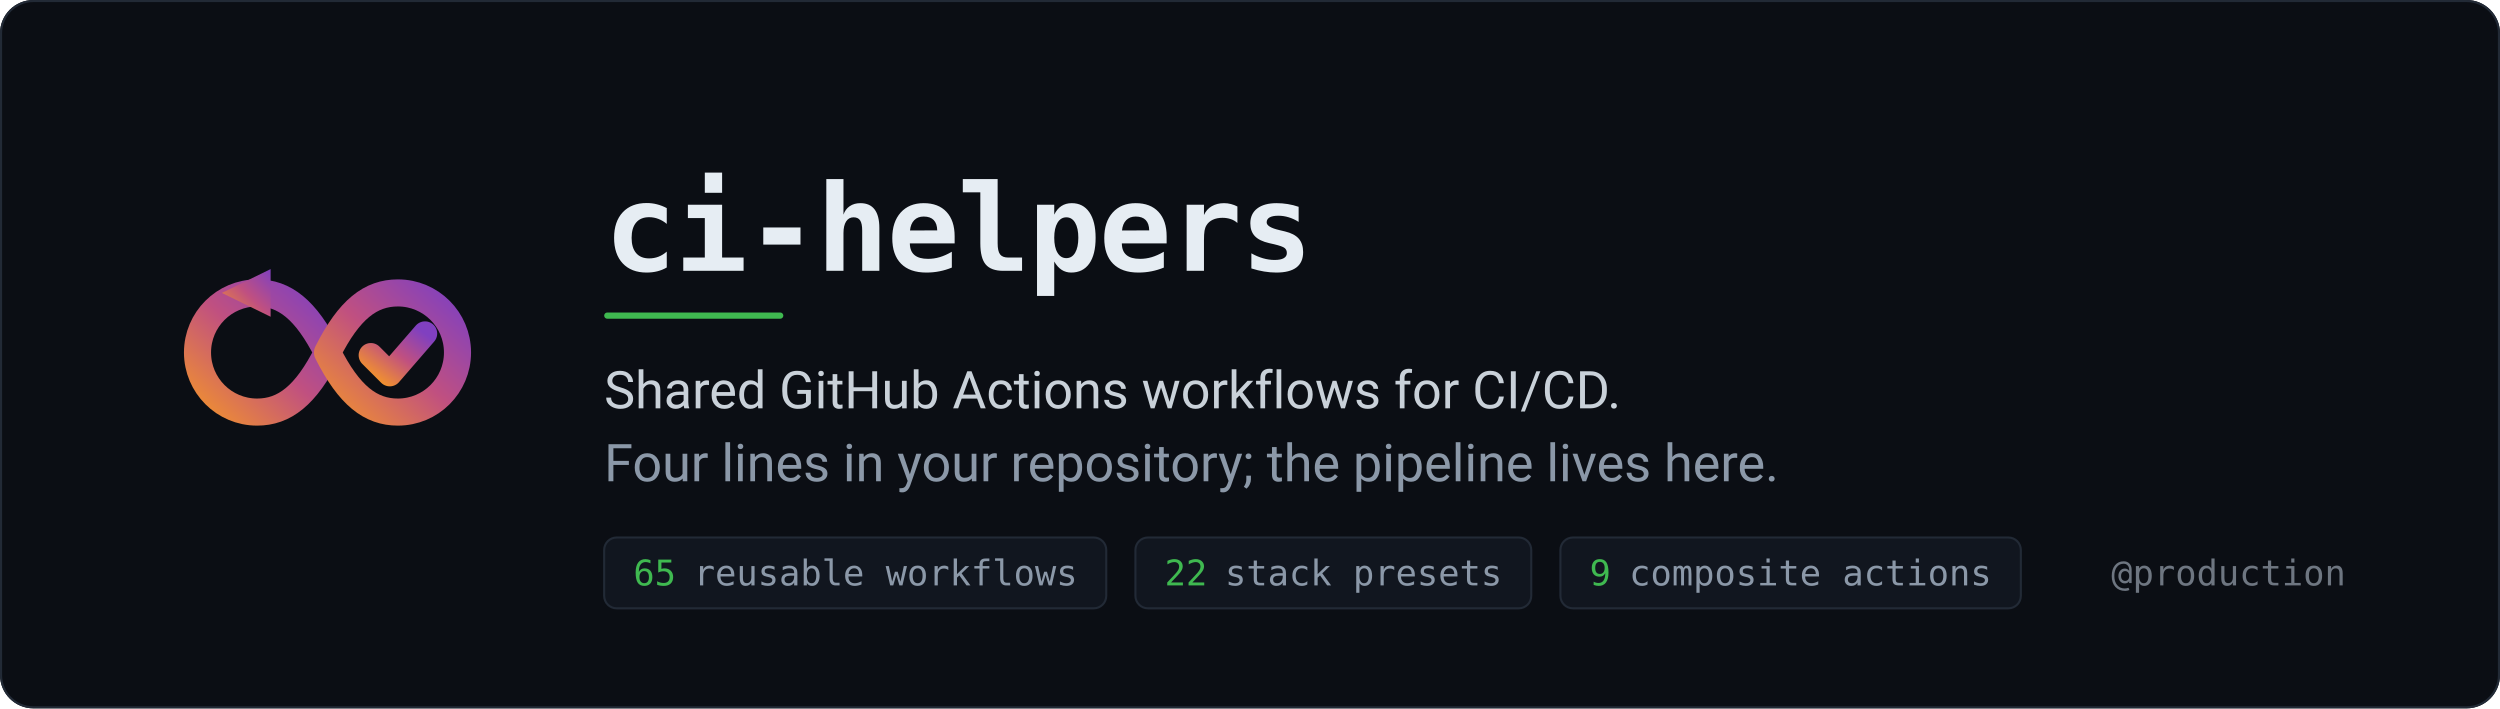
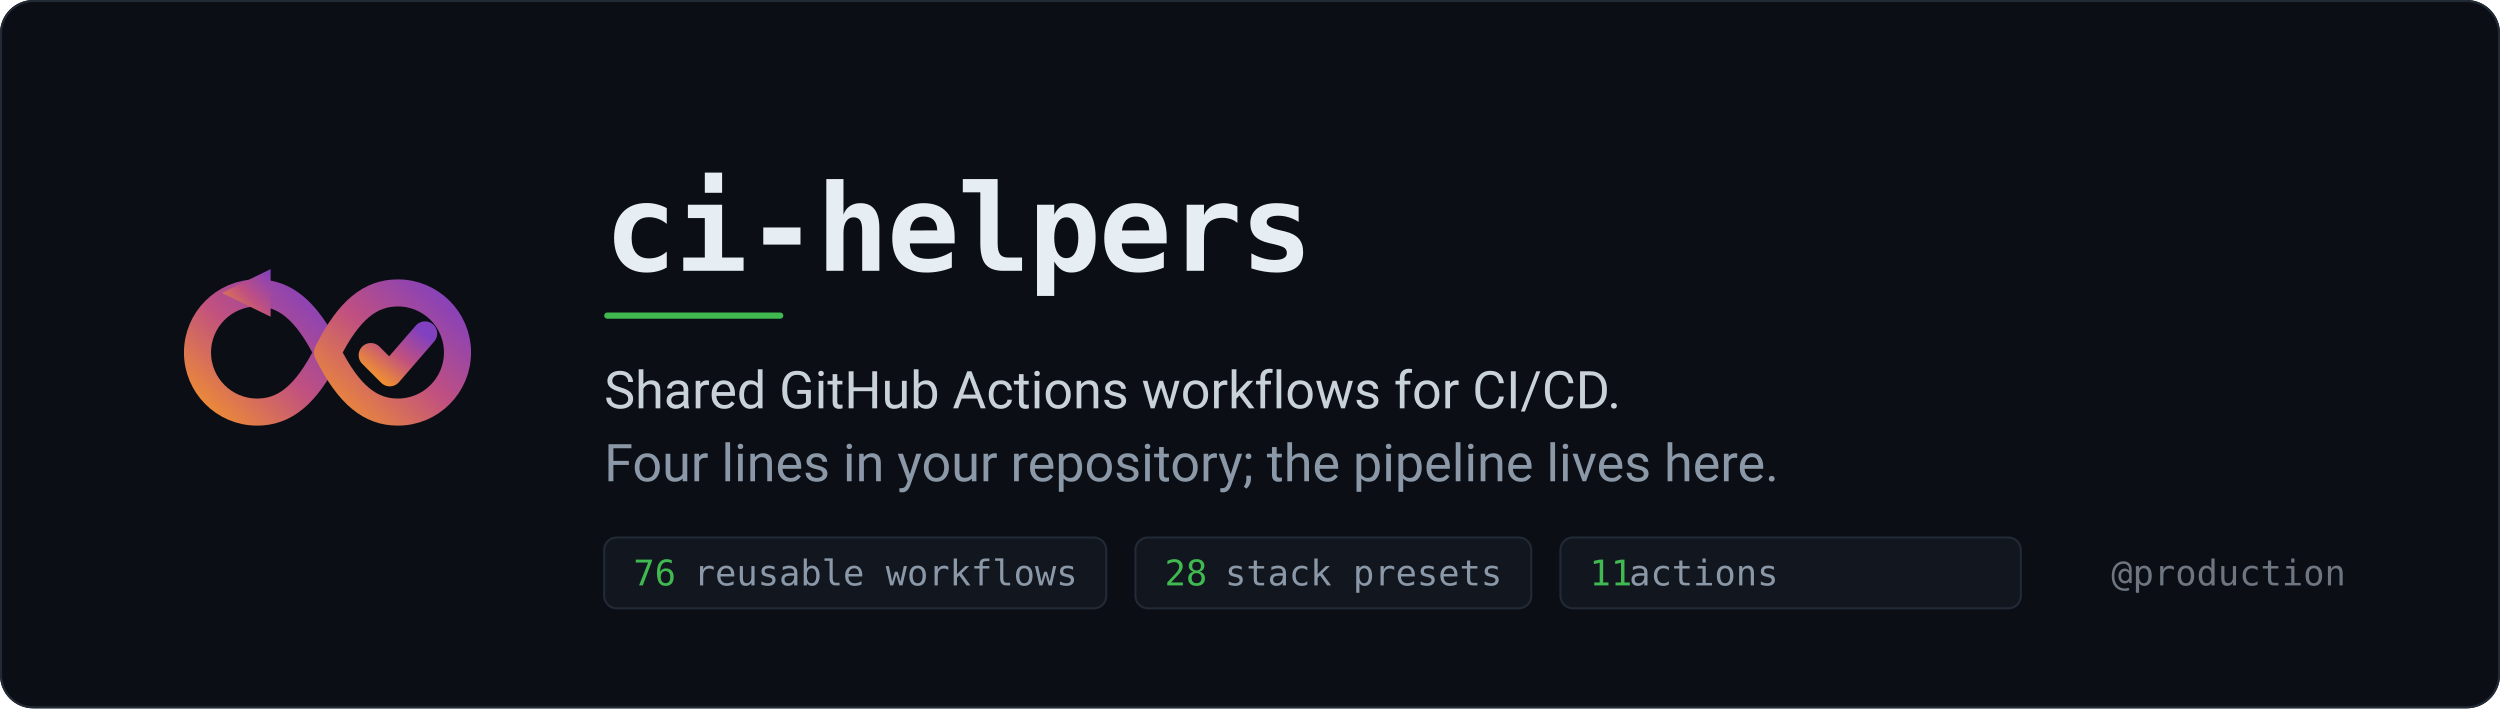
<svg xmlns="http://www.w3.org/2000/svg" viewBox="0 0 1200 340" width="1200" height="340" role="img" aria-labelledby="t d">
  <defs>
    <linearGradient id="ch-hero-grad" x1="0" y1="1" x2="1" y2="0">
      <stop offset="0" stop-color="#F09030" />
      <stop offset="0.5" stop-color="#C05080" />
      <stop offset="1" stop-color="#8040C0" />
    </linearGradient>
  </defs>
  <rect x="0" y="0" width="1200" height="340" rx="16" fill="#0b0e14" />
  <rect x="0.5" y="0.5" width="1199" height="339" rx="15.5" fill="none" stroke="#222a36" />
  <g transform="translate(74 86) scale(2.6)">
    <g fill="none" stroke="url(#ch-hero-grad)" stroke-width="5" stroke-linecap="round" stroke-linejoin="round">
      <path d="M32 32 C 28 24, 24 21, 19 21 A 11 11 0 1 0 19 43 C 24 43, 28 40, 32 32" />
      <path d="M32 32 C 36 24, 40 21, 45 21 A 11 11 0 1 1 45 43 C 40 43, 36 40, 32 32" />
      <path d="M40 32.5 L43.5 36 L50 28.5" stroke-width="4.5" />
    </g>
    <path d="M12.5 21 L21.5 16.6 L21.5 25.4 Z" fill="url(#ch-hero-grad)" />
  </g>
  <text x="290" y="130" font-family="ui-monospace, SFMono-Regular, Menlo, Consolas, monospace" font-size="58" font-weight="700" fill="#e6edf3" letter-spacing="-1">ci-helpers</text>
  <rect x="290" y="150" width="86" height="3" rx="1.5" fill="#3fb950" />
  <text x="290" y="196" font-family="-apple-system, BlinkMacSystemFont, Segoe UI, Roboto, Helvetica, Arial, sans-serif" font-size="25" fill="#c9d1d9">Shared GitHub Actions workflows for CI/CD.</text>
  <text x="290" y="231" font-family="-apple-system, BlinkMacSystemFont, Segoe UI, Roboto, Helvetica, Arial, sans-serif" font-size="25" fill="#8b98a8">Four lines in your repository; the pipeline lives here.</text>
  <g font-family="ui-monospace, SFMono-Regular, Menlo, Consolas, monospace" font-size="17">
    <rect x="290" y="258" width="241" height="34" rx="6" fill="#11161f" stroke="#222a36" />
-     <text x="304" y="281" fill="#3fb950">65</text>
+     <text x="304" y="281" fill="#3fb950">76</text>
    <text x="333" y="281" fill="#8b98a8">reusable workflows</text>
    <rect x="545" y="258" width="190" height="34" rx="6" fill="#11161f" stroke="#222a36" />
-     <text x="559" y="281" fill="#3fb950">22</text>
+     <text x="559" y="281" fill="#3fb950">28</text>
    <text x="588" y="281" fill="#8b98a8">stack presets</text>
    <rect x="749" y="258" width="221" height="34" rx="6" fill="#11161f" stroke="#222a36" />
-     <text x="763" y="281" fill="#3fb950">9</text>
-     <text x="782" y="281" fill="#8b98a8">composite actions</text>
+     <text x="763" y="281" fill="#3fb950">11</text>
+     <text x="782" y="281" fill="#8b98a8">actions</text>
  </g>
  <text x="1126" y="281" text-anchor="end" font-family="ui-monospace, SFMono-Regular, Menlo, Consolas, monospace" font-size="17" fill="#6e7681">@production</text>
</svg>
